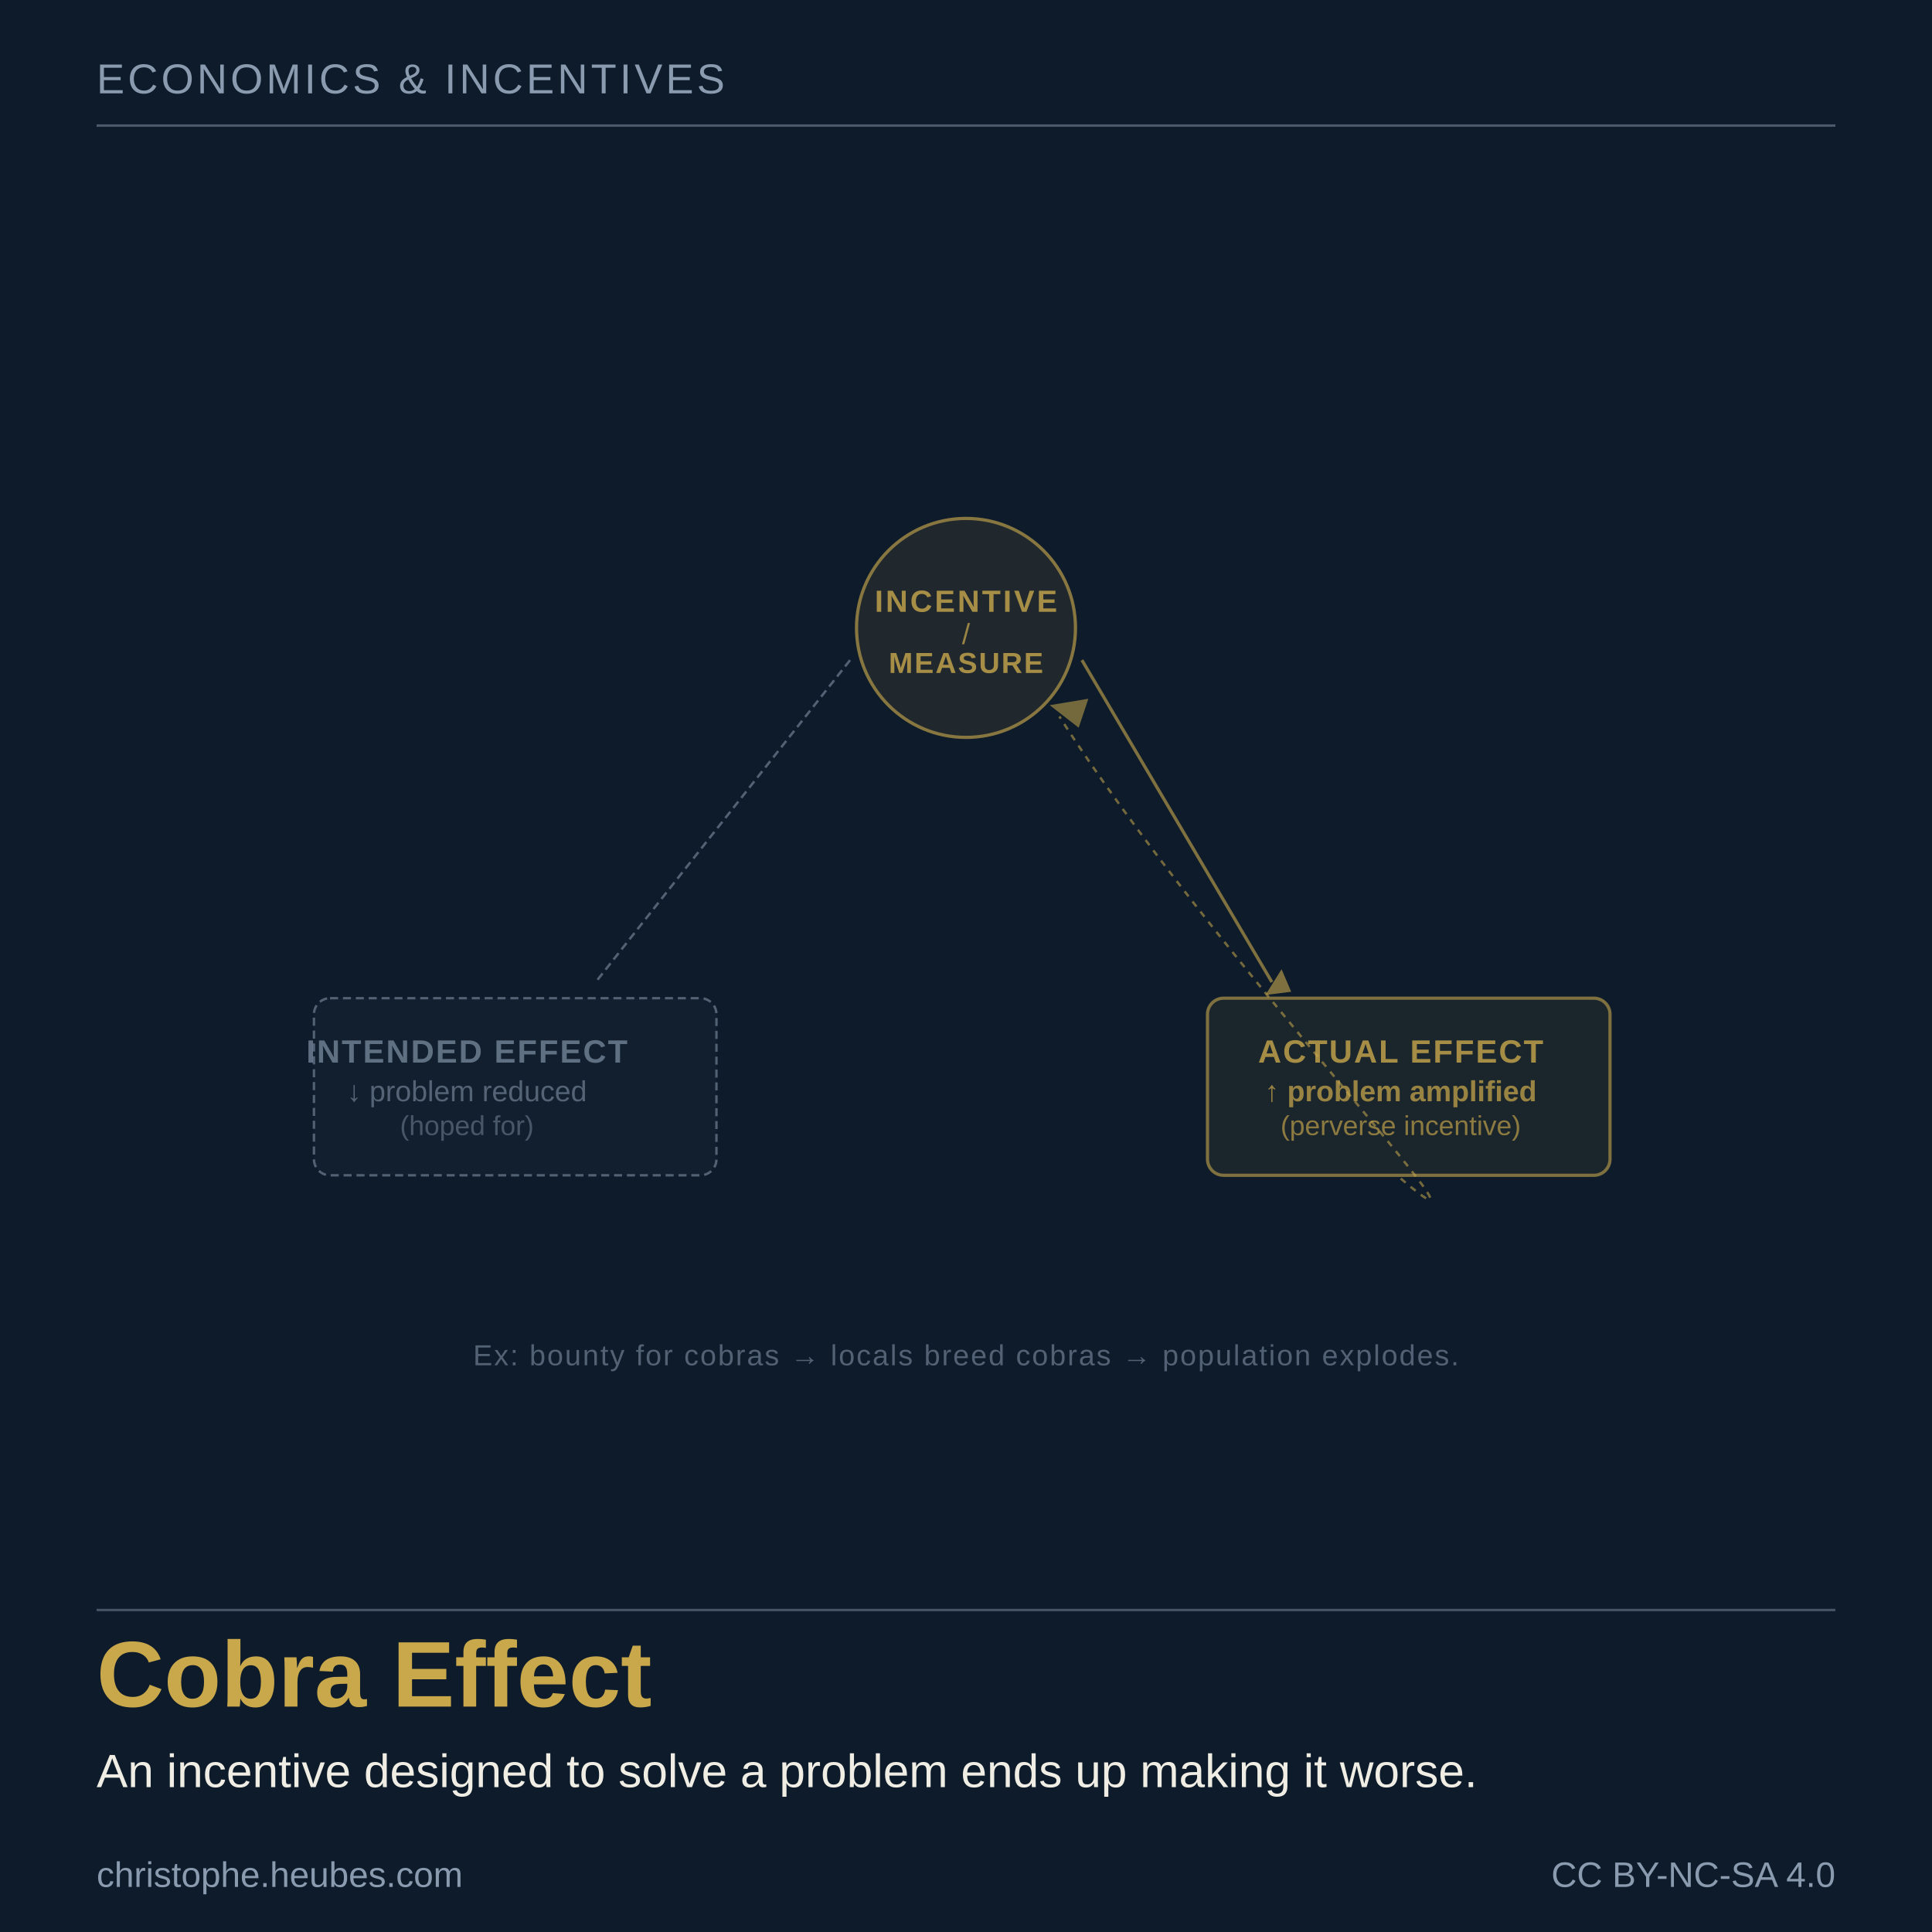
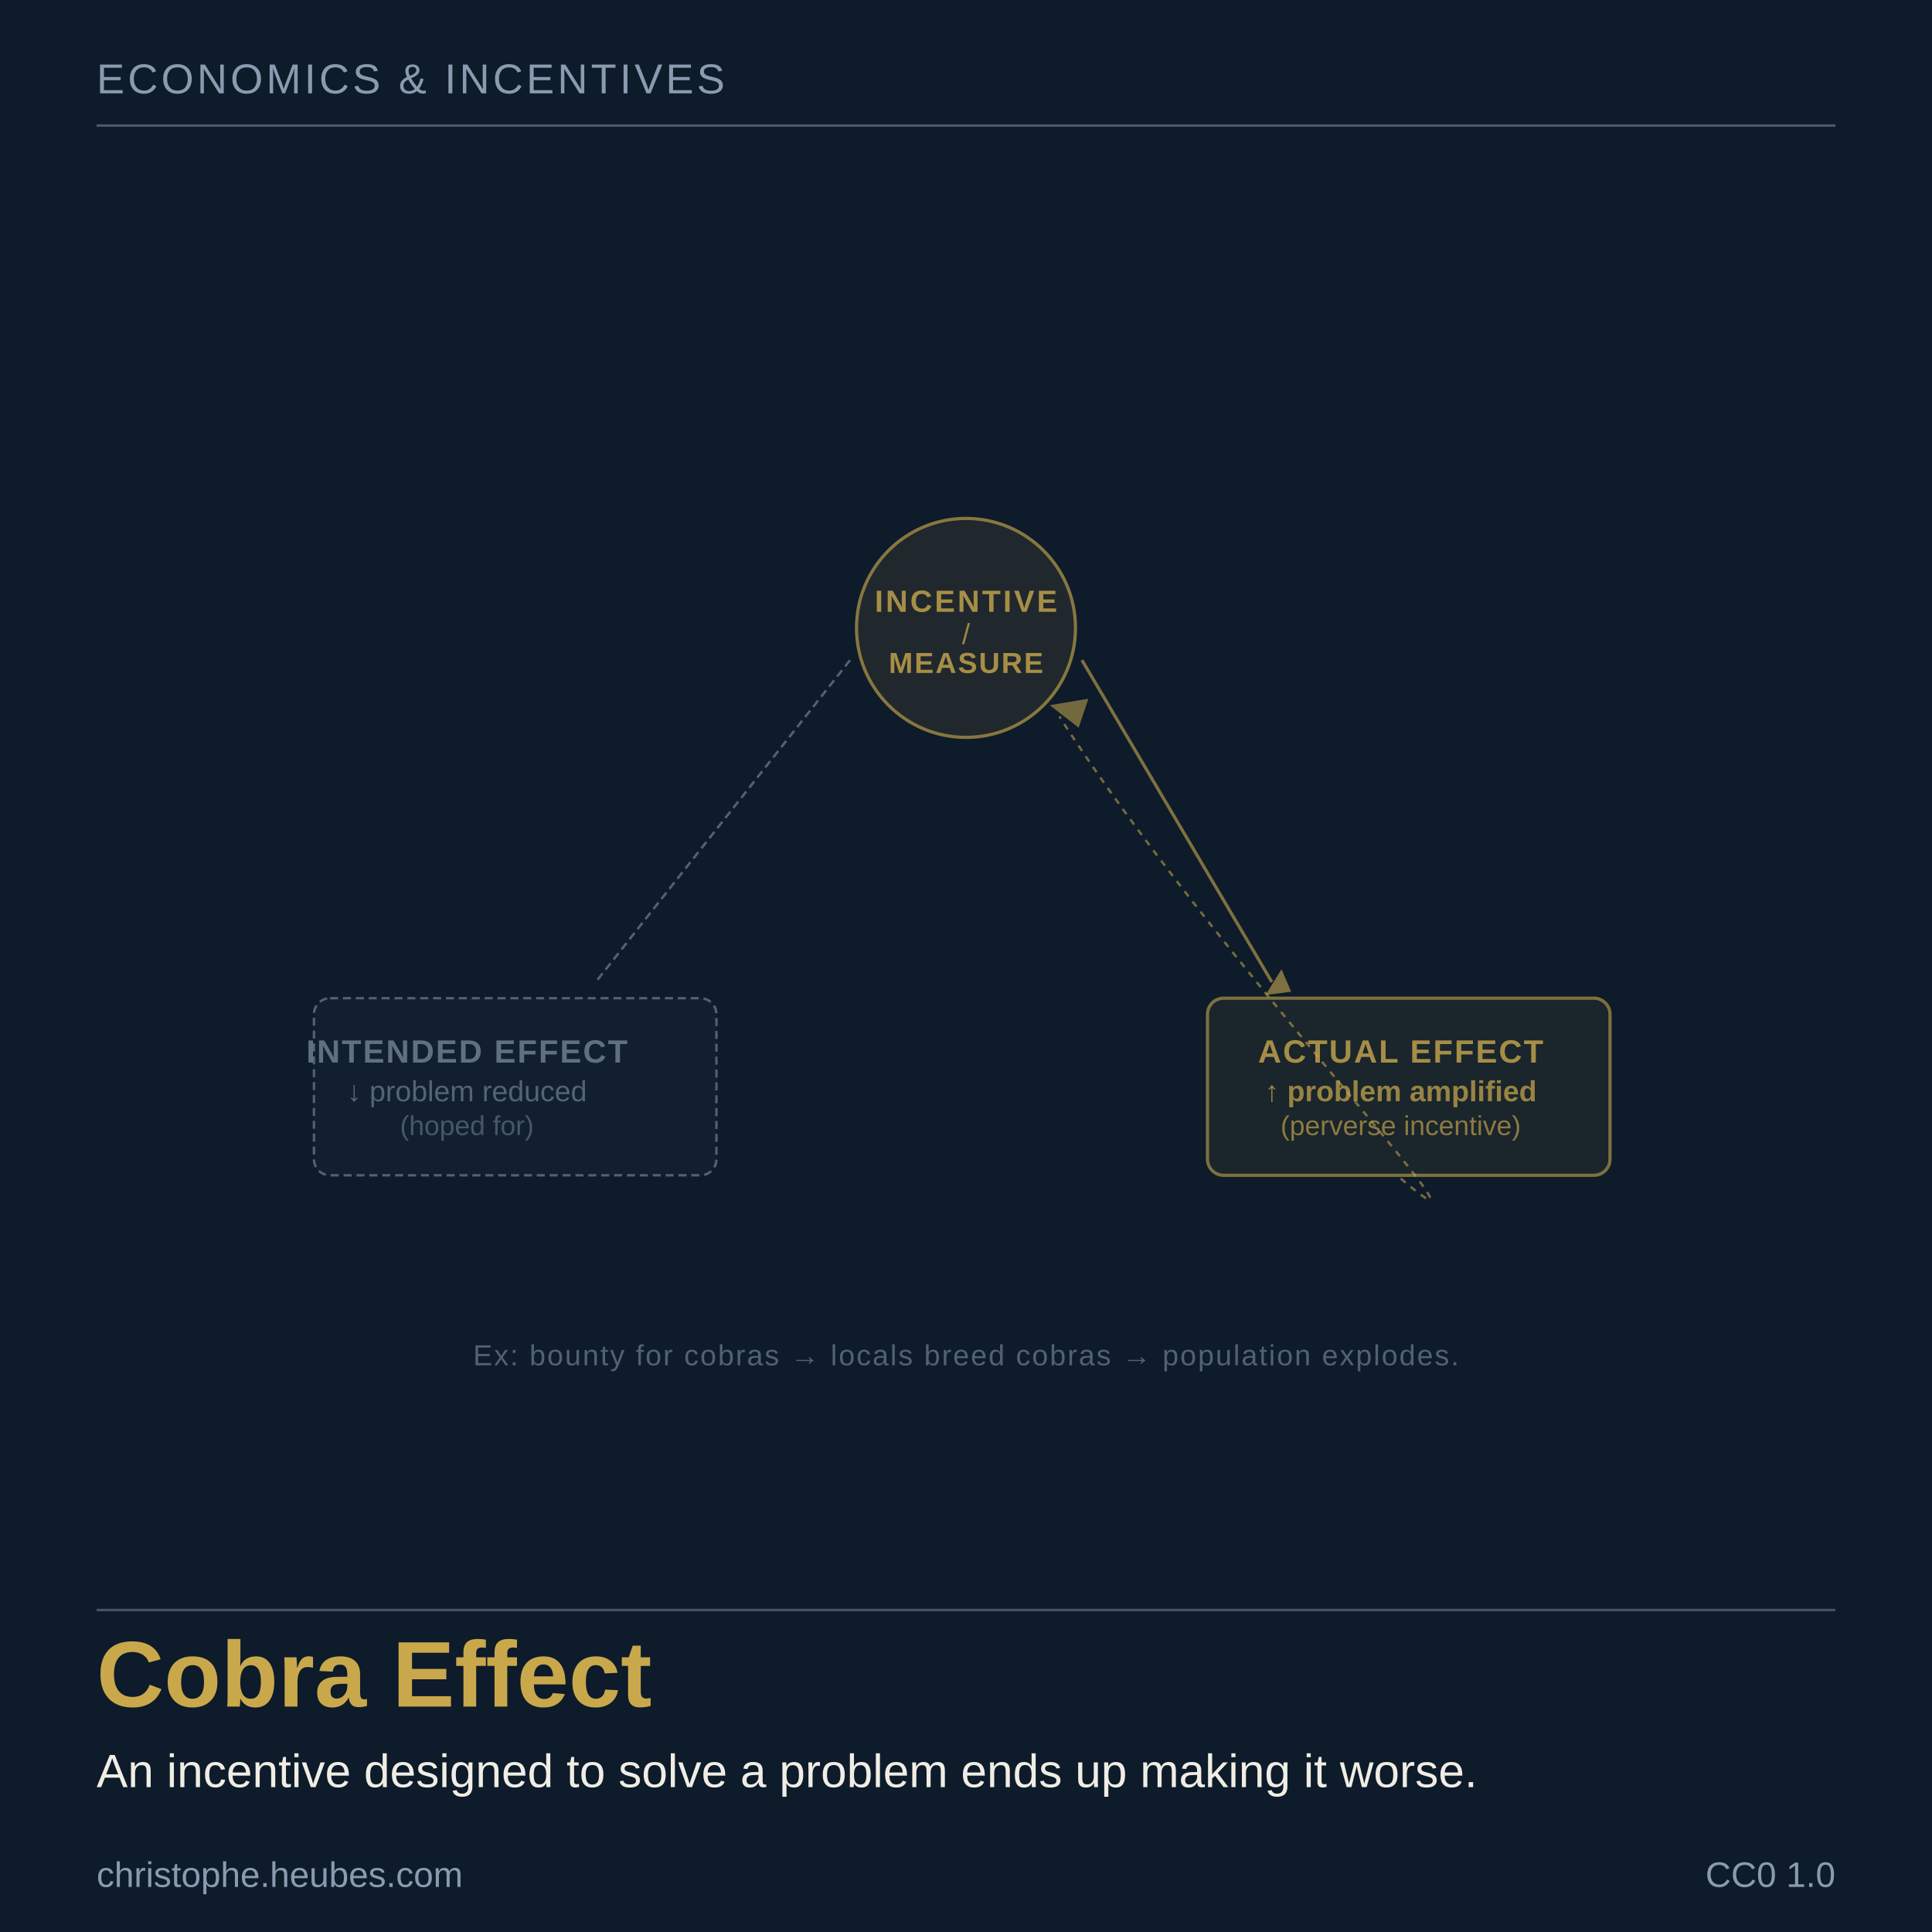
<svg xmlns="http://www.w3.org/2000/svg" viewBox="0 0 1200 1200" width="1200" height="1200">
  <rect width="1200" height="1200" fill="#0D1B2A" />
  <text x="60" y="58" font-family="'Ubuntu', 'Helvetica Neue', Arial, sans-serif" font-weight="500" font-size="26" fill="#8A9BB0" letter-spacing="2">ECONOMICS &amp; INCENTIVES</text>
  <line x1="60" y1="78" x2="1140" y2="78" stroke="#8A9BB0" stroke-width="1.5" opacity="0.5" />
  <g transform="translate(0,0)">
    <circle cx="600" cy="390" r="68" fill="#C9A84C" fill-opacity="0.15" stroke="#C9A84C" stroke-width="2" opacity="0.65" />
    <text x="600" y="380" text-anchor="middle" font-family="'Ubuntu', 'Helvetica Neue', Arial, sans-serif" font-weight="700" font-size="19" letter-spacing="1.5" fill="#C9A84C" opacity="0.80">INCENTIVE</text>
    <text x="600" y="400" text-anchor="middle" font-family="'Ubuntu', 'Helvetica Neue', Arial, sans-serif" font-weight="400" font-size="18" fill="#C9A84C" opacity="0.72">/</text>
    <text x="600" y="418" text-anchor="middle" font-family="'Ubuntu', 'Helvetica Neue', Arial, sans-serif" font-weight="700" font-size="18" letter-spacing="1" fill="#C9A84C" opacity="0.80">MEASURE</text>
    <line x1="528" y1="410" x2="370" y2="610" stroke="#8A9BB0" stroke-width="1.5" opacity="0.55" stroke-dasharray="5 3" />
    <rect x="195" y="620" width="250" height="110" rx="10" fill="#8A9BB0" fill-opacity="0.06" stroke="#8A9BB0" stroke-width="1.5" opacity="0.55" stroke-dasharray="5 3" />
    <text x="290" y="660" text-anchor="middle" font-family="'Ubuntu', 'Helvetica Neue', Arial, sans-serif" font-weight="700" font-size="20" letter-spacing="1" fill="#8A9BB0" opacity="0.65">INTENDED EFFECT</text>
    <text x="290" y="684" text-anchor="middle" font-family="'Ubuntu', 'Helvetica Neue', Arial, sans-serif" font-weight="400" font-size="18" fill="#8A9BB0" opacity="0.55">↓ problem reduced</text>
    <text x="290" y="705" text-anchor="middle" font-family="'Ubuntu', 'Helvetica Neue', Arial, sans-serif" font-weight="400" font-size="17" fill="#8A9BB0" opacity="0.45">(hoped for)</text>
    <line x1="672" y1="410" x2="790" y2="610" stroke="#C9A84C" stroke-width="2" opacity="0.60" />
    <polygon points="786,618 796,602 802,616" fill="#C9A84C" opacity="0.60" />
    <rect x="750" y="620" width="250" height="110" rx="10" fill="#C9A84C" fill-opacity="0.12" stroke="#C9A84C" stroke-width="2" opacity="0.60" />
    <text x="870" y="660" text-anchor="middle" font-family="'Ubuntu', 'Helvetica Neue', Arial, sans-serif" font-weight="700" font-size="20" letter-spacing="1" fill="#C9A84C" opacity="0.80">ACTUAL EFFECT</text>
    <text x="870" y="684" text-anchor="middle" font-family="'Ubuntu', 'Helvetica Neue', Arial, sans-serif" font-weight="700" font-size="18" fill="#C9A84C" opacity="0.72">↑ problem amplified</text>
    <text x="870" y="705" text-anchor="middle" font-family="'Ubuntu', 'Helvetica Neue', Arial, sans-serif" font-weight="400" font-size="17" fill="#C9A84C" opacity="0.65">(perverse incentive)</text>
    <path d="M 870 732 C 950 800 750 590 658 445" fill="none" stroke="#C9A84C" stroke-width="1.5" opacity="0.55" stroke-dasharray="4 4" />
    <polygon points="652,438 670,452 676,434" fill="#C9A84C" opacity="0.55" />
    <text x="600" y="848" text-anchor="middle" font-family="'Ubuntu', 'Helvetica Neue', Arial, sans-serif" font-weight="400" font-size="18" letter-spacing="1" fill="#8A9BB0" opacity="0.55">Ex: bounty for cobras → locals breed cobras → population explodes.</text>
  </g>
  <line x1="60" y1="1000" x2="1140" y2="1000" stroke="#8A9BB0" stroke-width="1.5" opacity="0.45" />
  <text x="60" y="1060" font-family="'Ubuntu', 'Helvetica Neue', Arial, sans-serif" font-weight="700" font-size="58" fill="#C9A84C">Cobra Effect</text>
  <text x="60" y="1110" font-family="'Ubuntu', 'Helvetica Neue', Arial, sans-serif" font-weight="400" font-size="29" fill="#F0EDE4">An incentive designed to solve a problem ends up making it worse.</text>
  <text x="60" y="1172" font-family="'Ubuntu', 'Helvetica Neue', Arial, sans-serif" font-weight="400" font-size="22" fill="#8A9BB0">christophe.heubes.com</text>
-   <text x="1140" y="1172" text-anchor="end" font-family="'Ubuntu', 'Helvetica Neue', Arial, sans-serif" font-weight="400" font-size="22" fill="#8A9BB0">CC BY-NC-SA 4.0</text>
+   <text x="1140" y="1172" text-anchor="end" font-family="'Ubuntu', 'Helvetica Neue', Arial, sans-serif" font-weight="400" font-size="22" fill="#8A9BB0">CC0 1.0</text>
</svg>
